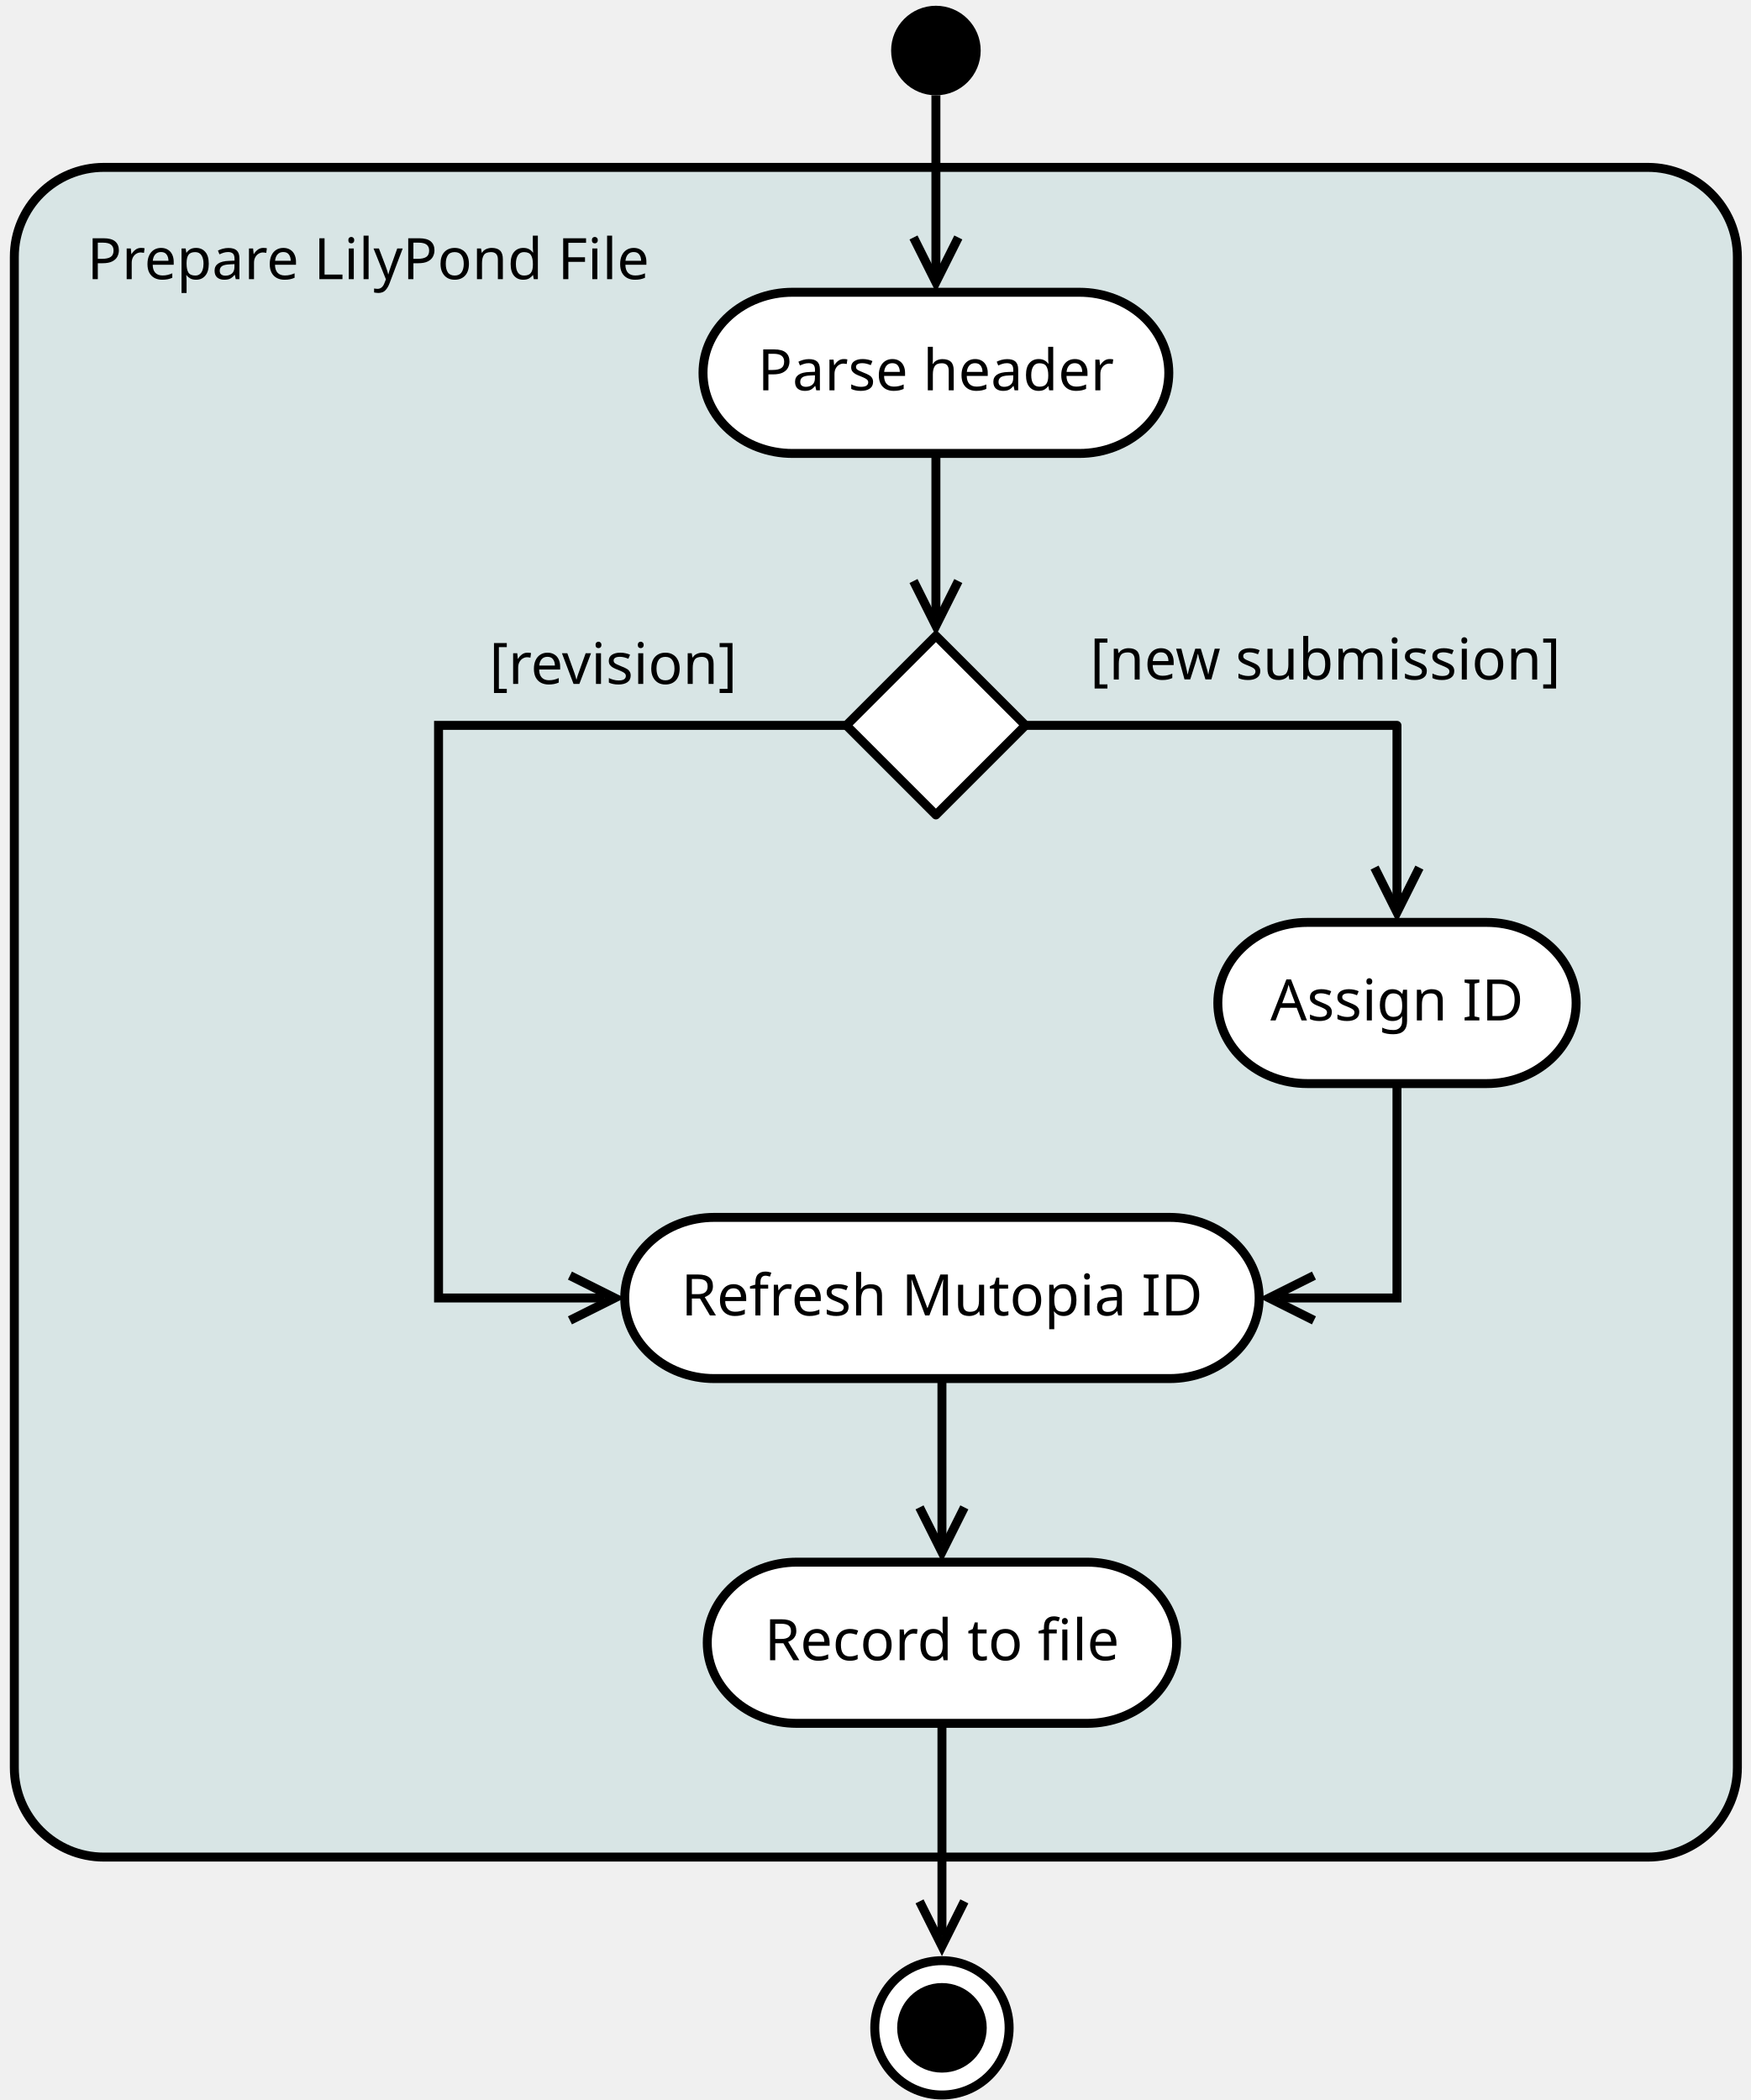
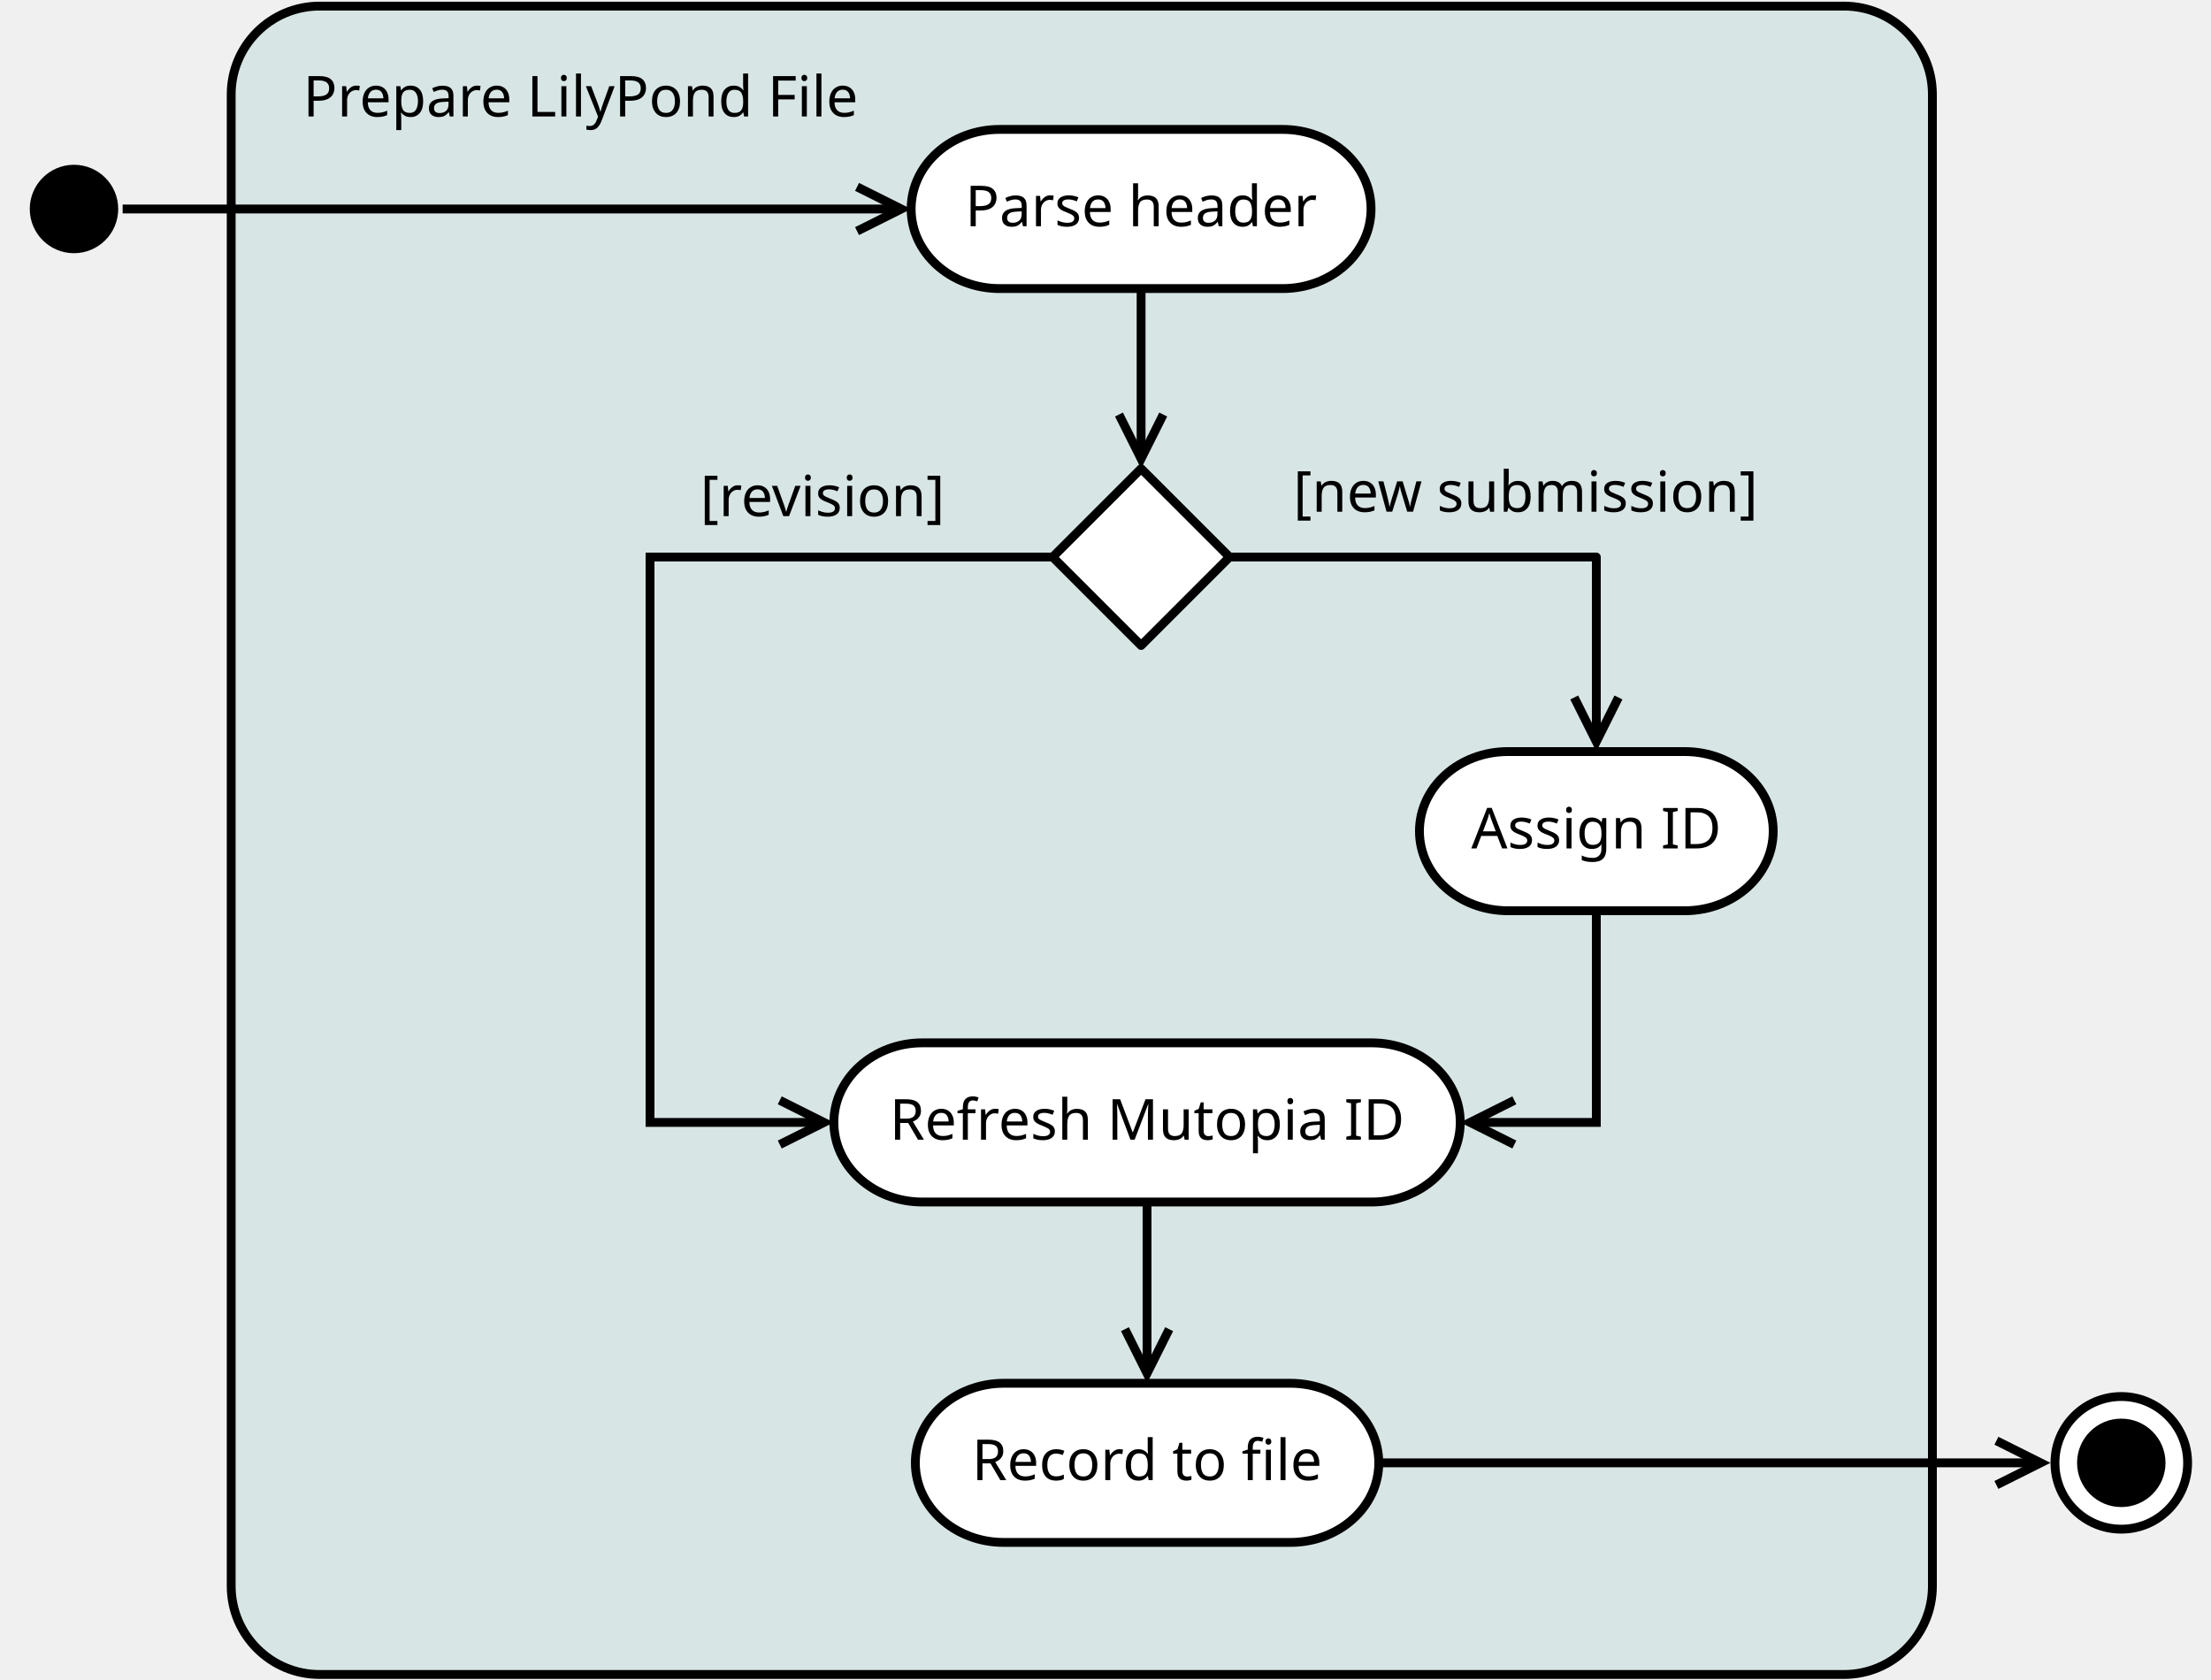
- <svg xmlns="http://www.w3.org/2000/svg" width="20cm" height="24cm" viewBox="87 -55 387 469">
+ <svg xmlns="http://www.w3.org/2000/svg" width="25cm" height="19cm" viewBox="41 -19 490 380">
  <g>
    <rect style="fill: #d8e5e5" x="88.283" y="-17.619" width="384.717" height="377.369" rx="20" ry="20" />
    <rect style="fill: none; fill-opacity:0; stroke-width: 2; stroke-linejoin: round; stroke: #000000" x="88.283" y="-17.619" width="384.717" height="377.369" rx="20" ry="20" />
  </g>
-   <ellipse style="fill: #000000" cx="294.05" cy="-43.714" rx="10" ry="10" />
+   <ellipse style="fill: #000000" cx="52.733" cy="28.271" rx="10" ry="10" />
  <g>
    <rect style="fill: #ffffff" x="242.05" y="10.271" width="104" height="36" rx="20" ry="20" />
    <rect style="fill: none; fill-opacity:0; stroke-width: 2; stroke-linejoin: round; stroke: #000000" x="242.05" y="10.271" width="104" height="36" rx="20" ry="20" />
    <text font-size="12.8" style="fill: #000000;text-anchor:middle;font-family:sans-serif;font-style:normal;font-weight:normal" x="294.05" y="32.172">
      <tspan x="294.05" y="32.172">Parse header</tspan>
    </text>
  </g>
  <g>
    <polygon style="fill: #ffffff" points="274.05,107 294.05,87 314.05,107 294.05,127 " />
    <polygon style="fill: none; fill-opacity:0; stroke-width: 2; stroke-linejoin: round; stroke: #000000" points="274.05,107 294.05,87 314.05,107 294.05,127 " />
  </g>
  <g>
    <rect style="fill: #ffffff" x="356.996" y="151" width="80" height="36" rx="20" ry="20" />
    <rect style="fill: none; fill-opacity:0; stroke-width: 2; stroke-linejoin: round; stroke: #000000" x="356.996" y="151" width="80" height="36" rx="20" ry="20" />
    <text font-size="12.8" style="fill: #000000;text-anchor:middle;font-family:sans-serif;font-style:normal;font-weight:normal" x="396.996" y="172.9">
      <tspan x="396.996" y="172.9">Assign ID</tspan>
    </text>
  </g>
  <g>
    <polyline style="fill: none; fill-opacity:0; stroke-width: 2; stroke-linejoin: round; stroke: #000000" points="314.05,107 396.996,107 396.996,146.528 " />
    <polyline style="fill: none; fill-opacity:0; stroke-width: 2; stroke: #000000" points="391.996,138.764 396.996,148.764 401.996,138.764 " />
    <text font-size="12.8" style="fill: #000000;text-anchor:middle;font-family:sans-serif;font-style:normal;font-weight:normal" x="381" y="96.75">[new submission]</text>
  </g>
  <g>
    <polyline style="fill: none; fill-opacity:0; stroke-width: 2; stroke: #000000" points="294.05,46.272 294.05,56.272 294.05,77 294.05,82.528 " />
    <polyline style="fill: none; fill-opacity:0; stroke-width: 2; stroke: #000000" points="289.05,74.764 294.05,84.764 299.05,74.764 " />
  </g>
  <g>
    <rect style="fill: #ffffff" x="224.572" y="216.882" width="141.65" height="36" rx="20" ry="20" />
    <rect style="fill: none; fill-opacity:0; stroke-width: 2; stroke: #000000" x="224.572" y="216.882" width="141.65" height="36" rx="20" ry="20" />
    <text font-size="12.8" style="fill: #000000;text-anchor:middle;font-family:sans-serif;font-style:normal;font-weight:normal" x="295.397" y="238.782">
      <tspan x="295.397" y="238.782">Refresh Mutopia ID</tspan>
    </text>
  </g>
  <g>
    <polyline style="fill: none; fill-opacity:0; stroke-width: 2; stroke: #000000" points="274.05,107 183,107 183,234.882 220.1,234.882 " />
    <polyline style="fill: none; fill-opacity:0; stroke-width: 2; stroke: #000000" points="212.336,239.882 222.336,234.882 212.336,229.882 " />
    <text font-size="12.8" style="fill: #000000;text-anchor:middle;font-family:sans-serif;font-style:normal;font-weight:normal" x="222" y="97.75">[revision]</text>
  </g>
  <g>
    <rect style="fill: #ffffff" x="242.998" y="293.882" width="104.8" height="36" rx="20" ry="20" />
    <rect style="fill: none; fill-opacity:0; stroke-width: 2; stroke: #000000" x="242.998" y="293.882" width="104.8" height="36" rx="20" ry="20" />
    <text font-size="12.8" style="fill: #000000;text-anchor:middle;font-family:sans-serif;font-style:normal;font-weight:normal" x="295.398" y="315.782">
      <tspan x="295.398" y="315.782">Record to file</tspan>
    </text>
  </g>
  <g>
-     <ellipse style="fill: #ffffff" cx="295.398" cy="397.882" rx="15" ry="15" />
-     <ellipse style="fill: none; fill-opacity:0; stroke-width: 2; stroke: #000000" cx="295.398" cy="397.882" rx="15" ry="15" />
-     <ellipse style="fill: #000000" cx="295.398" cy="397.882" rx="10" ry="10" />
+     <ellipse style="fill: #ffffff" cx="515.713" cy="311.882" rx="15" ry="15" />
+     <ellipse style="fill: none; fill-opacity:0; stroke-width: 2; stroke: #000000" cx="515.713" cy="311.882" rx="15" ry="15" />
+     <ellipse style="fill: #000000" cx="515.713" cy="311.882" rx="10" ry="10" />
  </g>
  <g>
    <polyline style="fill: none; fill-opacity:0; stroke-width: 2; stroke: #000000" points="295.397,252.882 295.397,273.382 295.398,273.382 295.398,289.41 " />
    <polyline style="fill: none; fill-opacity:0; stroke-width: 2; stroke: #000000" points="290.398,281.646 295.398,291.646 300.398,281.646 " />
  </g>
  <g>
-     <polyline style="fill: none; fill-opacity:0; stroke-width: 2; stroke: #000000" points="295.398,329.882 295.398,339.882 295.398,371.874 295.398,377.402 " />
-     <polyline style="fill: none; fill-opacity:0; stroke-width: 2; stroke: #000000" points="290.398,369.638 295.398,379.638 300.398,369.638 " />
+     <polyline style="fill: none; fill-opacity:0; stroke-width: 2; stroke: #000000" points="347.798,311.882 357.798,311.882 489.705,311.882 495.233,311.882 " />
+     <polyline style="fill: none; fill-opacity:0; stroke-width: 2; stroke: #000000" points="487.469,316.882 497.469,311.882 487.469,306.882 " />
  </g>
  <g>
-     <polyline style="fill: none; fill-opacity:0; stroke-width: 2; stroke: #000000" points="294.05,-33.714 294.05,-23.714 294.05,0.272 294.05,5.799 " />
-     <polyline style="fill: none; fill-opacity:0; stroke-width: 2; stroke: #000000" points="289.05,-1.965 294.05,8.035 299.05,-1.965 " />
+     <polyline style="fill: none; fill-opacity:0; stroke-width: 2; stroke: #000000" points="63.738,28.271 73.738,28.271 232.05,28.271 237.578,28.271 " />
+     <polyline style="fill: none; fill-opacity:0; stroke-width: 2; stroke: #000000" points="229.814,33.272 239.814,28.271 229.814,23.271 " />
  </g>
  <g>
    <polyline style="fill: none; fill-opacity:0; stroke-width: 2; stroke: #000000" points="396.996,187 396.996,234.882 370.694,234.882 " />
    <polyline style="fill: none; fill-opacity:0; stroke-width: 2; stroke: #000000" points="378.458,229.882 368.458,234.882 378.458,239.882 " />
  </g>
  <text font-size="12.8" style="fill: #000000;text-anchor:start;font-family:sans-serif;font-style:normal;font-weight:normal" x="104.531" y="7.35">
    <tspan x="104.531" y="7.35">Prepare LilyPond File</tspan>
  </text>
</svg>
